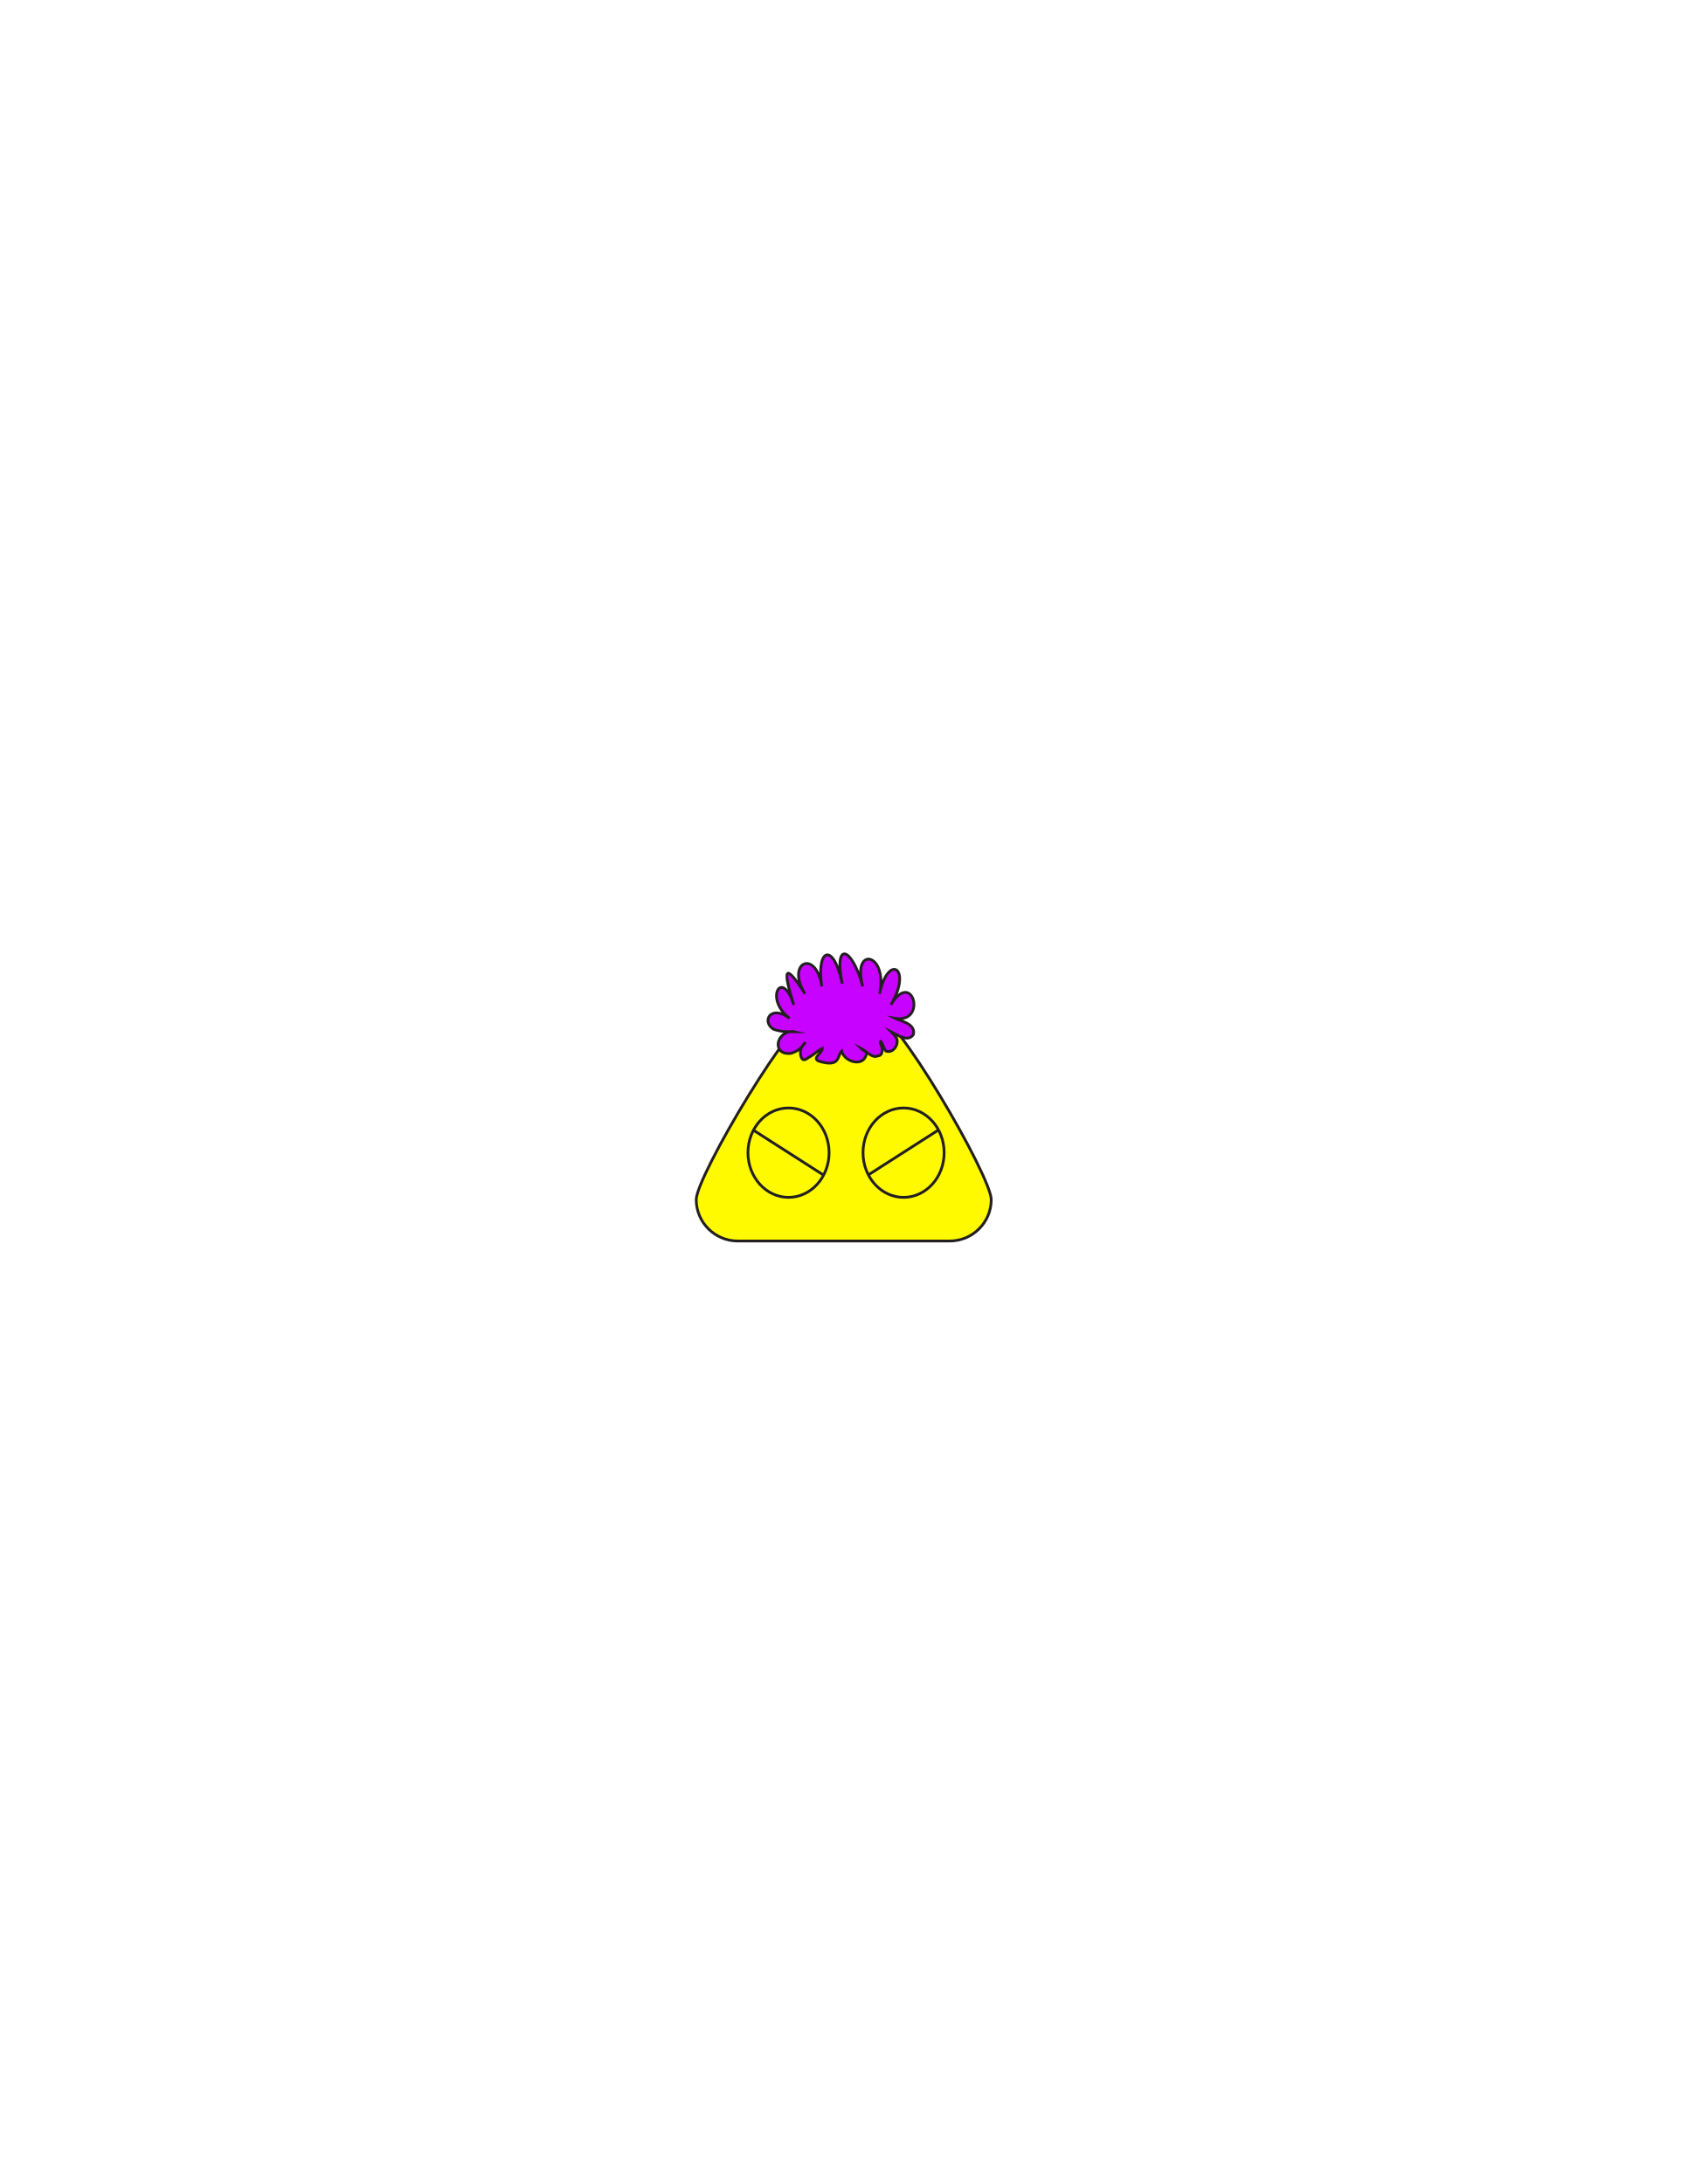
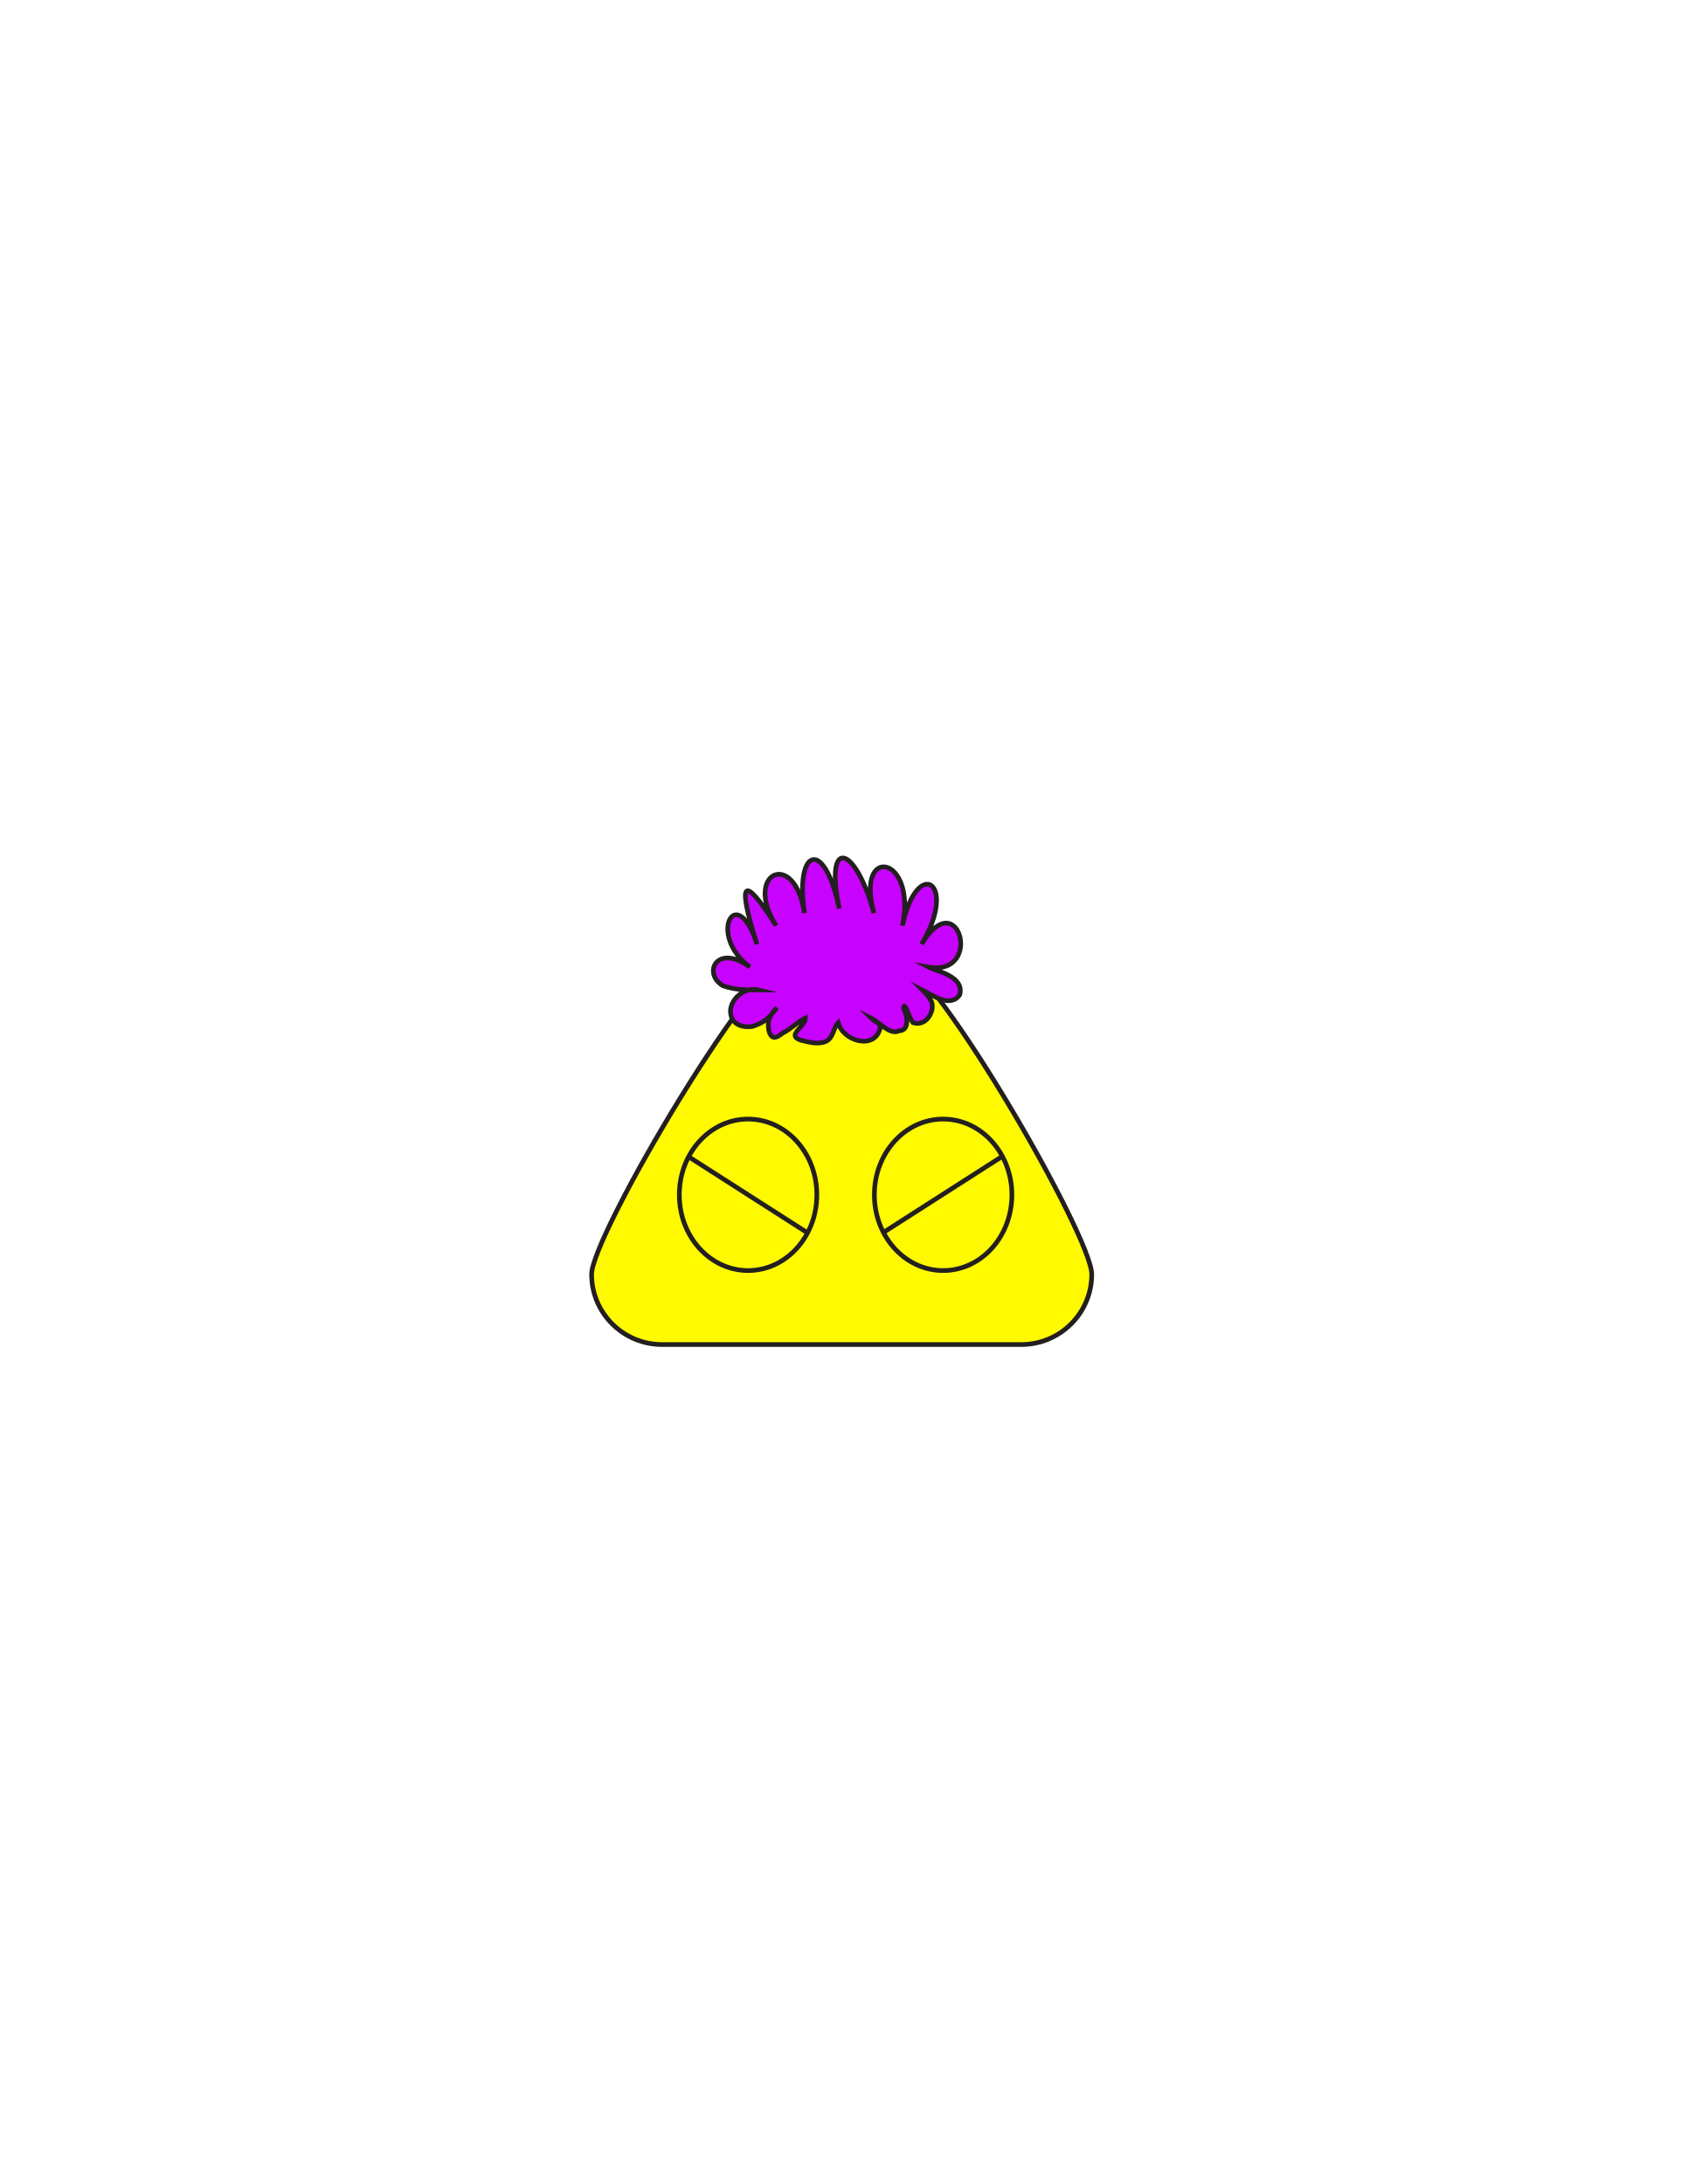
<svg xmlns="http://www.w3.org/2000/svg" version="1.1" id="Layer_1" x="0px" y="0px" width="612px" height="792px" viewBox="0 0 612 792" enable-background="new 0 0 612 792" xml:space="preserve">
-   <rect id="head_frame" x="231.5" y="330.5" fill-opacity="0" fill="#BBBCBE" width="151" height="131" />
-   <path class="primary_color" id="PRIMARY" fill="#FFFA00" stroke="#231F20" stroke-miterlimit="10" d="M359.412,435.014c0,8.3-6.757,15.027-15.09,15.027  h-76.78c-8.336,0-15.096-6.728-15.096-15.027l0,0c0-8.3,35.831-69.201,44.164-69.201h19.33  C324.282,365.813,359.412,426.714,359.412,435.014L359.412,435.014z" />
-   <path class="primary_color" id="PRIMARY_2_" fill="#FFFA00" stroke="#231F20" stroke-miterlimit="10" d="M342.336,418.002  c0,8.952-6.584,16.207-14.71,16.207c-8.12,0-14.704-7.255-14.704-16.207c0-8.953,6.584-16.209,14.704-16.209  C335.752,401.793,342.336,409.049,342.336,418.002z" />
-   <path class="secondary_color" id="SECONDARY" fill="#C802FF" stroke="#231F20" stroke-miterlimit="10" d="M324.502,369.28  c1.688,0.887,7.688,1.887,6.688,5.887c-2,3-6,0-8-1c0.5,0.5,1.25,1.25,1.75,2.125c1.25,1.875-0.75,5.875-3.75,4.875  c-0.672-0.672-2-5.108-2-3c1,2,1.052,4.729-0.948,4.729c-2,1-4.052-1.729-6.052-2.729c1,1,2,1,2,2c-1,5-8,3-9-1  c-1,1-1,3-2.376,3.875c-0.563,0.311-1.219,0.466-1.985,0.48c-0.766,0.015-1.642-0.112-2.643-0.364  c-2.496-0.492-2.496-1.242-1.871-2.117s1.875-1.875,1.875-2.875c-2,1-2.886,2.229-4.886,3.229c-1.694,1.388-2.25,0.938-2.625,0.313  s-0.438-1.375-0.438-2.375s0.813-2.375,1.813-3.375c-1.866,2.553-2.864,3.208-5.245,4.02c-0.794,0.104-1.574,0.077-2.263-0.108  c-1.377-0.37-2.388-1.37-2.403-3.204c0.016-0.875,0.359-1.75,0.922-2.5c1.125-1.5,3.125-2.5,5.125-2c-3,0-5,0-7.656-0.902  c-0.753-0.452-1.289-1.009-1.626-1.598c-1.685-2.946,1.591-6.71,7.412-2.388c-9.313-6.916-2.828-18.49,1.5-4.883  c-4.328-13.607-3.067-15.297,4.092-3.987c-7.159-11.311,3.961-16.542,6.067-2.688c-2.106-13.854,4.219-16.294,7.43-0.986  c-3.211-15.308,3.343-13.828,7.431,0.986c-4.088-14.814,9.251-12.282,6.068,2.688c3.183-14.97,12.031-9.234,4.094,3.987  c4.961-8.263,8.938-3.507,8.329,0.733c-0.122,0.848-0.428,1.675-0.945,2.374s-1.249,1.268-2.222,1.599  S325.982,369.529,324.502,369.28z" />
-   <path class="primary_color" id="PRIMARY_1_" fill="#FFFA00" stroke="#231F20" stroke-miterlimit="10" d="M300.619,418.002  c0,8.952-6.584,16.207-14.71,16.207c-8.12,0-14.704-7.255-14.704-16.207c0-8.953,6.584-16.209,14.704-16.209  C294.035,401.793,300.619,409.049,300.619,418.002z" />
-   <line fill="none" stroke="#231F20" stroke-miterlimit="10" x1="273.197" y1="409.855" x2="298.625" y2="426.144" />
-   <line fill="none" stroke="#231F20" stroke-miterlimit="10" x1="340.145" y1="409.855" x2="314.717" y2="426.144" />
+   <rect id="head_frame" x="179" y="285" fill-opacity="0" fill="#BBBCBE" width="256" height="222" />
+   <path id="PRIMARY" fill="#FFFA00" stroke="#231F20" stroke-width="1.695" stroke-miterlimit="10" d="M395.857,462.115  c0,14.064-11.455,25.466-25.583,25.466H240.105c-14.133,0-25.593-11.401-25.593-25.466l0,0c0-14.065,60.746-117.272,74.874-117.272  h32.771C336.3,344.843,395.857,448.05,395.857,462.115L395.857,462.115z" />
+   <path id="PRIMARY_2_" fill="#FFFA00" stroke="#231F20" stroke-width="1.695" stroke-miterlimit="10" d="M366.907,433.286  c0,15.171-11.162,27.465-24.938,27.465c-13.767,0-24.929-12.294-24.929-27.465c0-15.173,11.162-27.469,24.929-27.469  C355.745,405.817,366.907,418.113,366.907,433.286z" />
+   <path id="SECONDARY" fill="#C802FF" stroke="#231F20" stroke-width="1.695" stroke-miterlimit="10" d="M336.672,350.718  c2.863,1.503,13.035,3.198,11.34,9.977c-3.391,5.084-10.172,0-13.563-1.695c0.849,0.847,2.12,2.118,2.968,3.601  c2.119,3.178-1.271,9.956-6.358,8.262c-1.139-1.139-3.391-8.657-3.391-5.084c1.695,3.389,1.783,8.015-1.607,8.015  c-3.391,1.695-6.869-2.931-10.26-4.625c1.695,1.695,3.391,1.695,3.391,3.389c-1.695,8.474-13.563,5.084-15.258-1.694  c-1.695,1.694-1.695,5.084-4.028,6.567c-0.954,0.526-2.066,0.791-3.366,0.814c-1.298,0.025-2.783-0.189-4.48-0.617  c-4.232-0.834-4.232-2.105-3.172-3.588s3.179-3.177,3.179-4.872c-3.391,1.695-4.892,3.778-8.283,5.473  c-2.872,2.352-3.814,1.588-4.45,0.529s-0.742-2.33-0.742-4.025c0-1.694,1.377-4.025,3.073-5.719  c-3.164,4.326-4.856,5.437-8.892,6.813c-1.346,0.177-2.669,0.13-3.836-0.184c-2.334-0.627-4.048-2.322-4.074-5.429  c0.026-1.483,0.609-2.966,1.563-4.237c1.907-2.542,5.298-4.236,8.688-3.389c-5.086,0-8.477,0-12.98-1.529  c-1.276-0.766-2.186-1.709-2.757-2.708c-2.856-4.992,2.697-11.371,12.566-4.046c-15.79-11.721-4.795-31.334,2.543-8.275  c-7.338-23.059-5.2-25.924,6.937-6.756c-12.137-19.167,6.715-28.032,10.287-4.554c-3.571-23.478,7.152-27.613,12.596-1.671  c-5.443-25.942,5.668-23.434,12.598,1.671c-6.93-25.104,15.684-20.814,10.288,4.554c5.396-25.369,20.397-15.648,6.94,6.756  c8.411-14.002,15.154-5.943,14.121,1.242c-0.207,1.437-0.726,2.839-1.603,4.022c-0.878,1.184-2.118,2.148-3.767,2.71  C341.231,350.979,339.182,351.141,336.672,350.718z" />
+   <path id="PRIMARY_1_" fill="#FFFA00" stroke="#231F20" stroke-width="1.695" stroke-miterlimit="10" d="M296.182,433.286  c0,15.171-11.162,27.465-24.939,27.465c-13.766,0-24.929-12.294-24.929-27.465c0-15.173,11.163-27.469,24.929-27.469  C285.02,405.817,296.182,418.113,296.182,433.286z" />
+   <line fill="none" stroke="#231F20" stroke-width="1.695" stroke-miterlimit="10" x1="249.692" y1="419.48" x2="292.802" y2="447.083" />
+   <line fill="none" stroke="#231F20" stroke-width="1.695" stroke-miterlimit="10" x1="363.192" y1="419.48" x2="320.083" y2="447.083" />
</svg>
